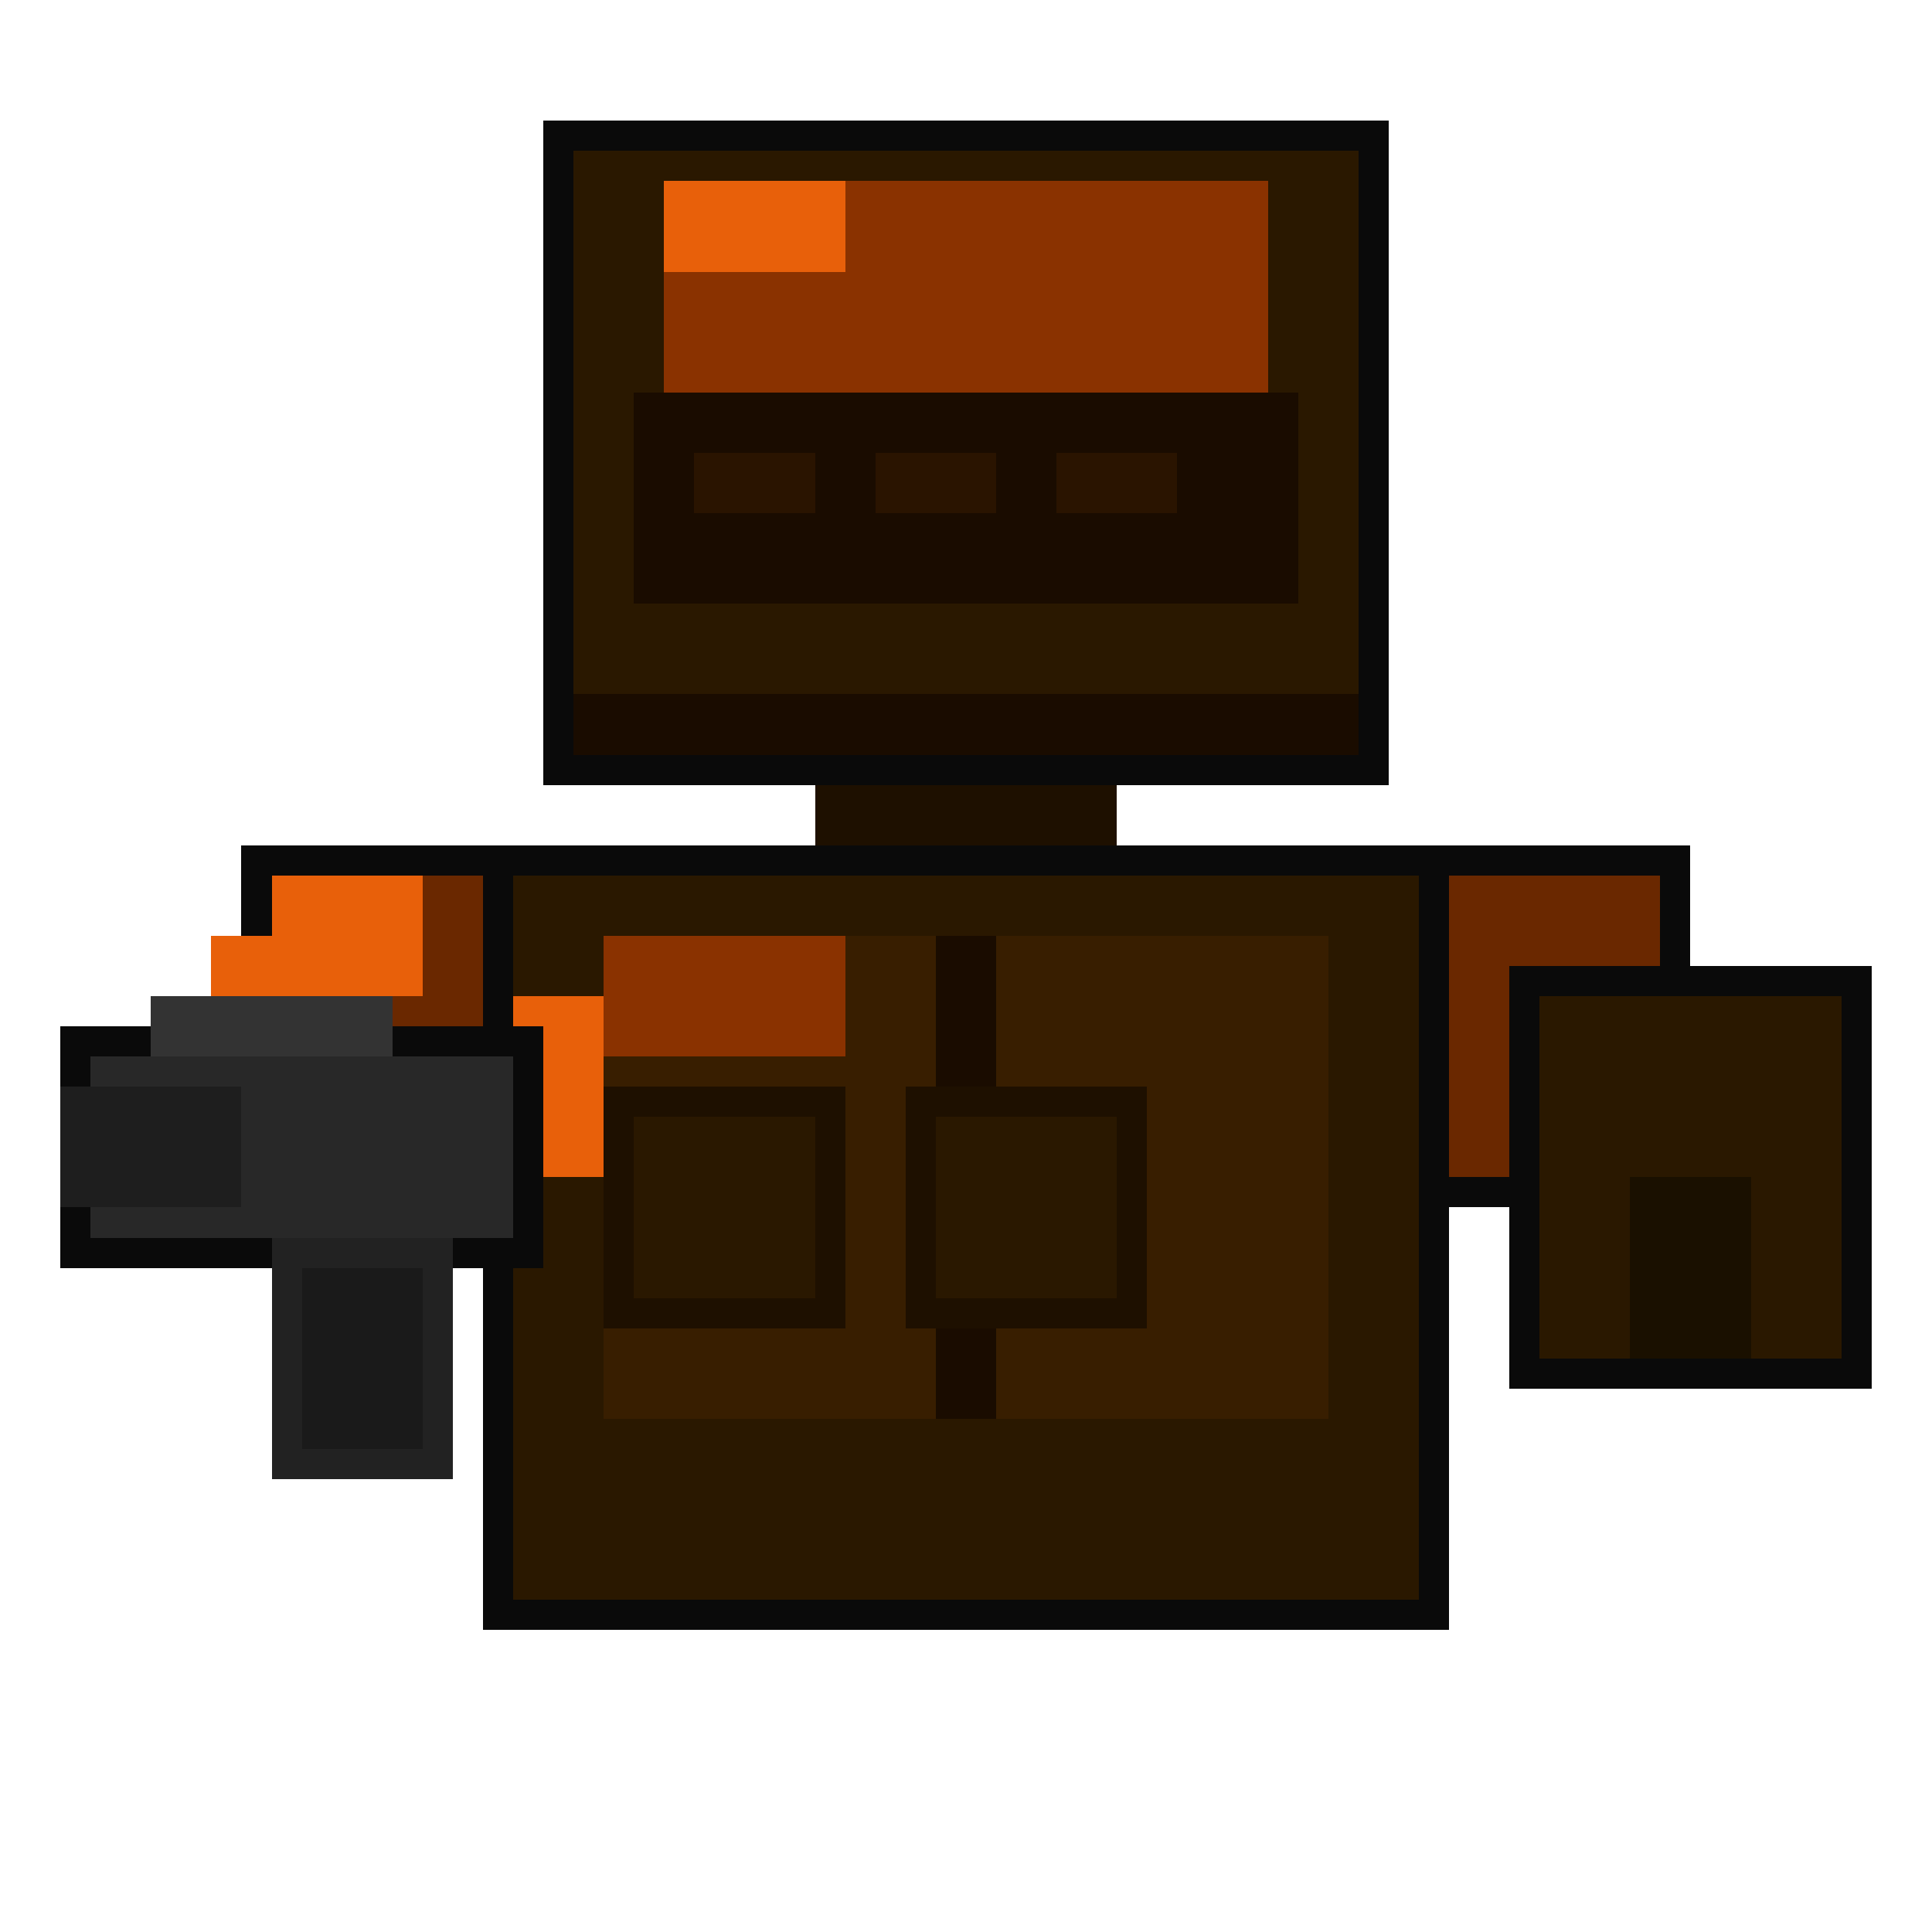
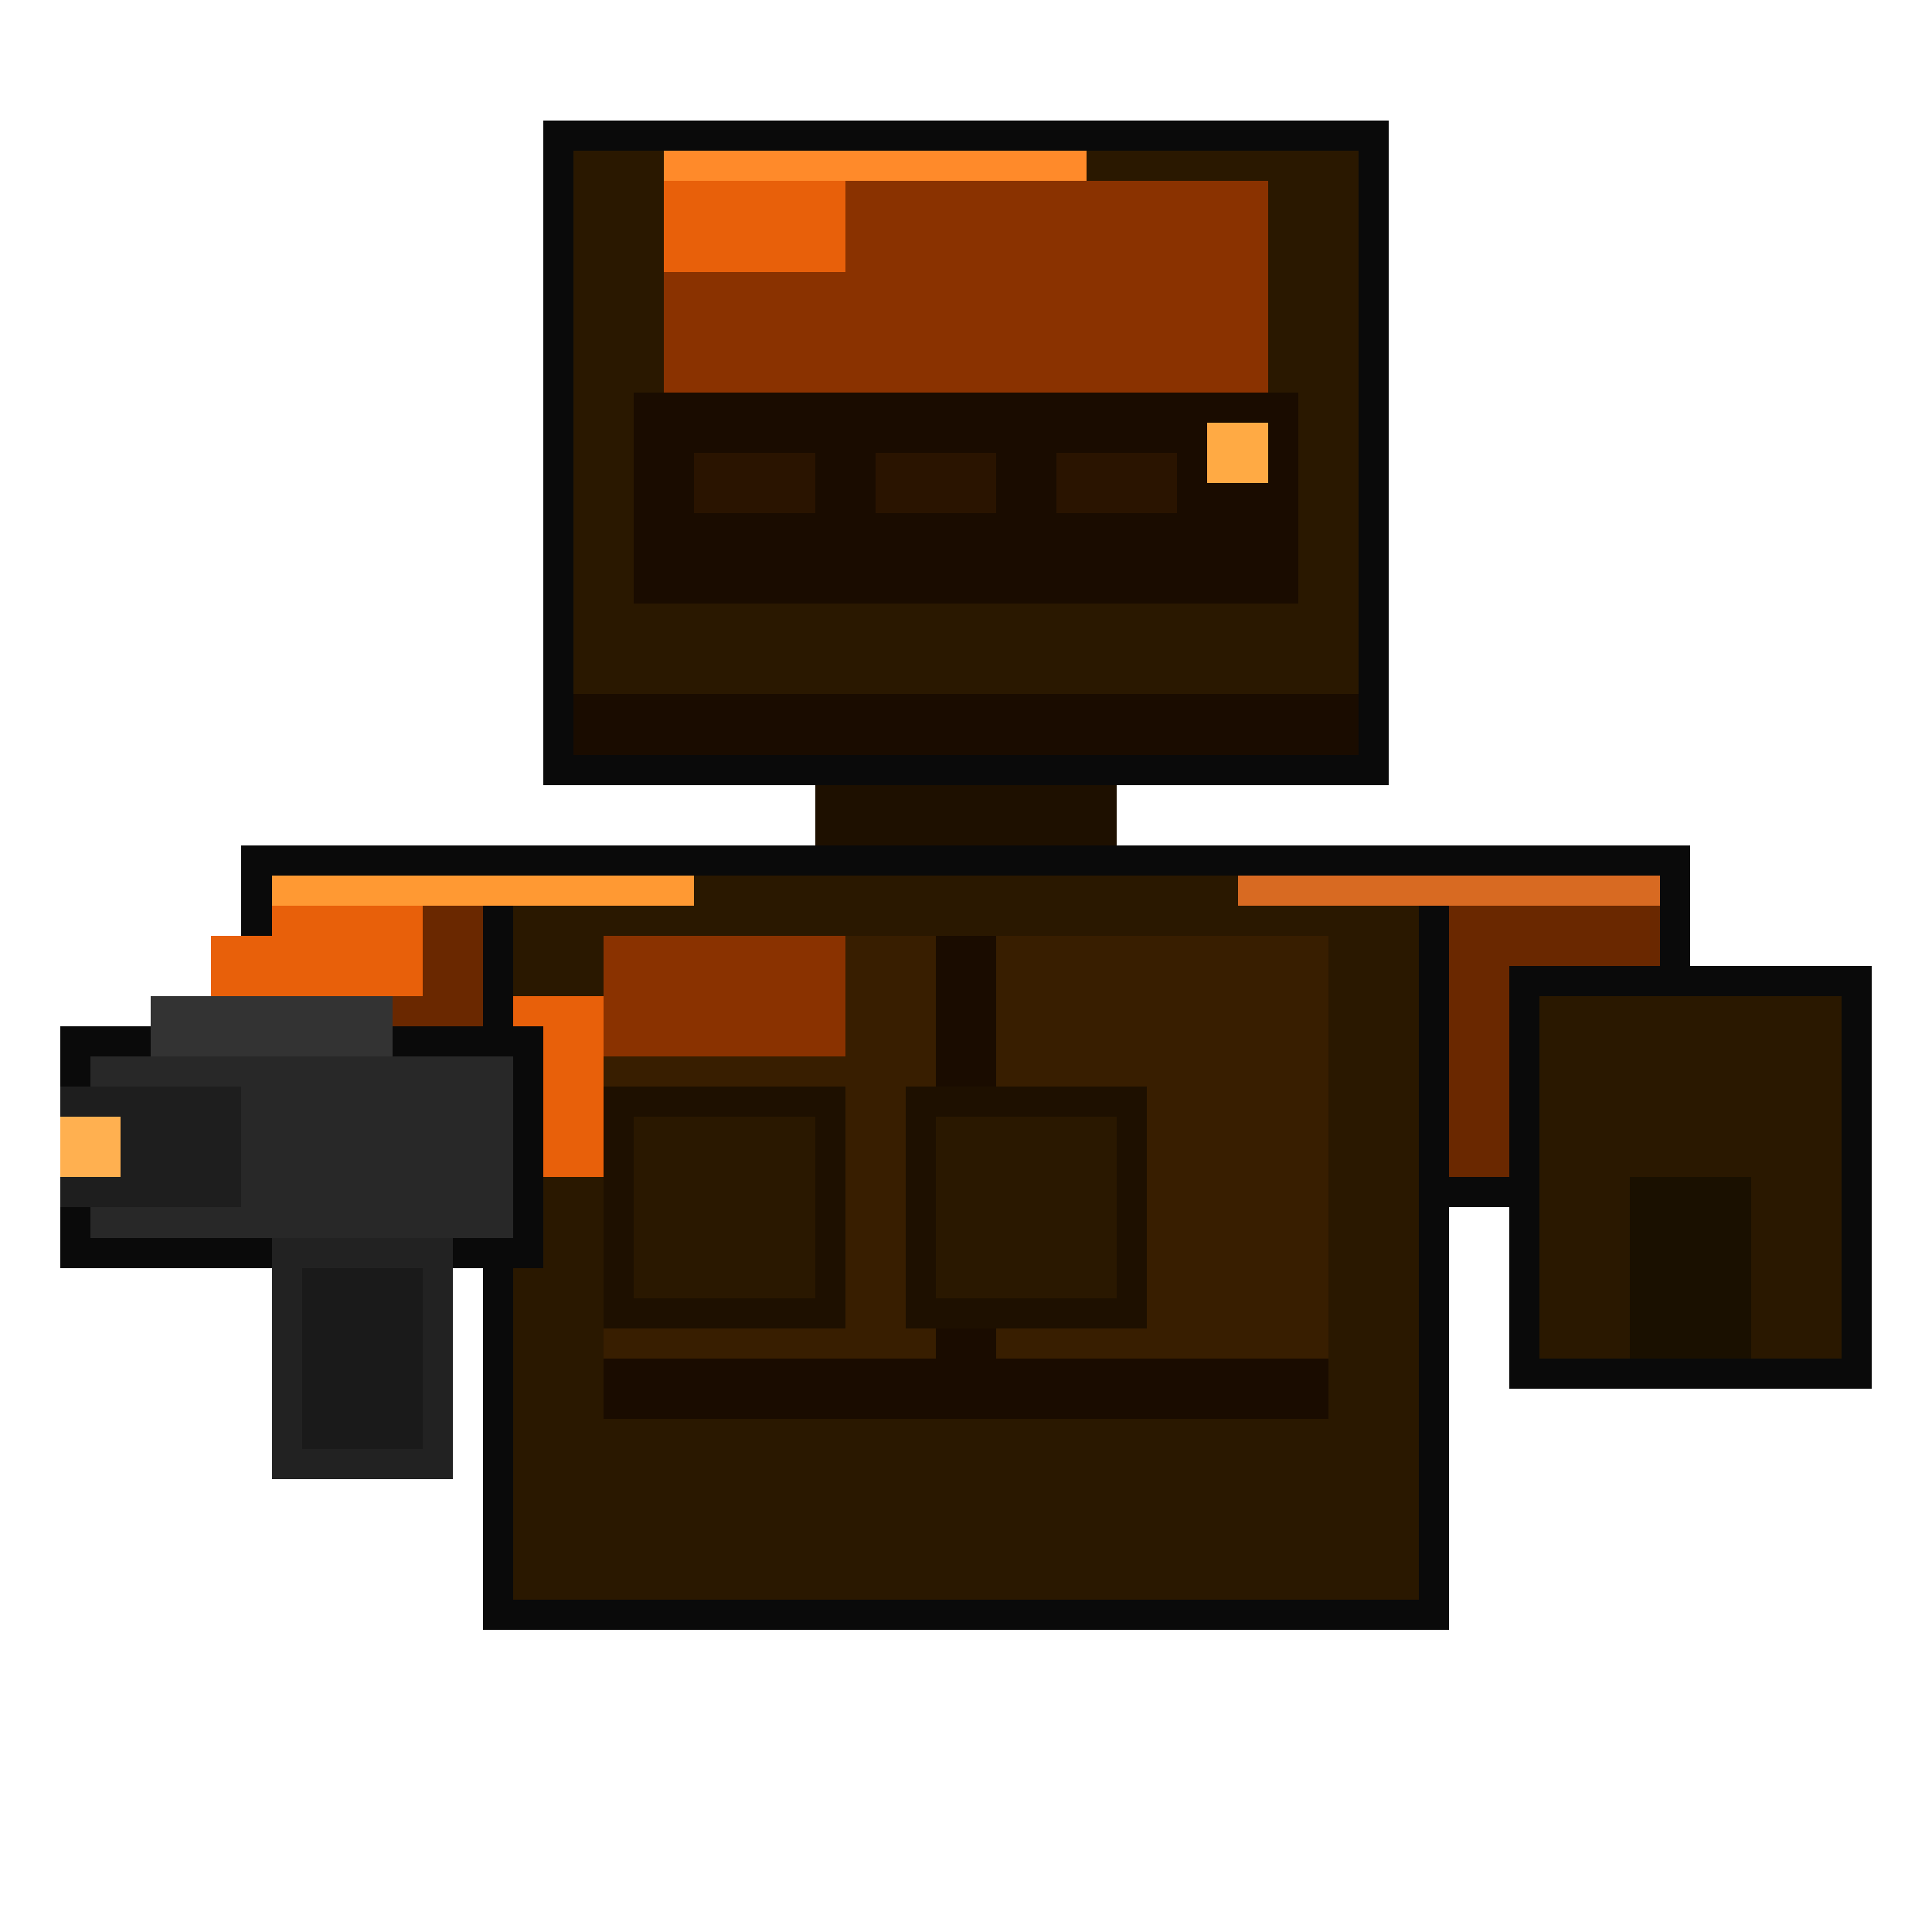
<svg xmlns="http://www.w3.org/2000/svg" viewBox="0 0 64 64" shape-rendering="crispEdges" width="64" height="64">
  <rect x="18" y="4" width="28" height="22" fill="#0A0A0A" />
  <rect x="19" y="5" width="26" height="20" fill="#2A1800" />
  <rect x="22" y="6" width="20" height="10" fill="#8A3200" />
  <rect x="22" y="6" width="6" height="3" fill="#E8600A" />
  <rect x="21" y="13" width="22" height="7" fill="#1A0C00" />
  <rect x="23" y="15" width="4" height="2" fill="#2A1400" />
  <rect x="29" y="15" width="4" height="2" fill="#2A1400" />
  <rect x="35" y="15" width="4" height="2" fill="#2A1400" />
  <rect x="19" y="23" width="26" height="2" fill="#1A0C00" />
  <rect x="27" y="26" width="10" height="5" fill="#1E1000" />
  <rect x="8" y="28" width="16" height="12" fill="#0A0A0A" />
  <rect x="9" y="29" width="14" height="10" fill="#6A2800" />
  <rect x="9" y="29" width="5" height="4" fill="#E8600A" />
  <rect x="40" y="28" width="16" height="12" fill="#0A0A0A" />
  <rect x="41" y="29" width="14" height="10" fill="#6A2800" />
  <rect x="41" y="29" width="5" height="4" fill="#C04A00" />
  <rect x="16" y="28" width="32" height="26" fill="#0A0A0A" />
  <rect x="17" y="29" width="30" height="24" fill="#2A1800" />
  <rect x="20" y="31" width="24" height="16" fill="#381E00" />
  <rect x="31" y="31" width="2" height="16" fill="#1A0C00" />
  <rect x="20" y="31" width="8" height="4" fill="#8A3200" />
  <rect x="20" y="36" width="8" height="8" fill="#1E1000" />
  <rect x="21" y="37" width="6" height="6" fill="#2A1800" />
  <rect x="30" y="36" width="8" height="8" fill="#1E1000" />
  <rect x="31" y="37" width="6" height="6" fill="#2A1800" />
  <rect x="17" y="33" width="3" height="6" fill="#E8600A" />
  <rect x="2" y="34" width="16" height="8" fill="#0A0A0A" />
  <rect x="3" y="35" width="14" height="6" fill="#282828" />
  <rect x="2" y="36" width="6" height="4" fill="#1E1E1E" />
  <rect x="9" y="41" width="6" height="8" fill="#222" />
  <rect x="10" y="42" width="4" height="6" fill="#1A1A1A" />
  <rect x="5" y="33" width="8" height="2" fill="#333" />
  <rect x="7" y="31" width="4" height="2" fill="#E8600A" />
  <rect x="50" y="32" width="12" height="14" fill="#0A0A0A" />
  <rect x="51" y="33" width="10" height="12" fill="#2A1800" />
  <rect x="54" y="39" width="4" height="6" fill="#1A1000" />
+   <rect x="22" y="5" width="14" height="1" fill="#FF8A2A" />
+   <rect x="40" y="14" width="2" height="2" fill="#FFAA44" />
+   <rect x="2" y="37" width="2" height="2" fill="#FFB050" />
+   <rect x="9" y="29" width="14" height="1" fill="#FF9933" />
+   <rect x="41" y="29" width="14" height="1" fill="#D86A22" />
+   <rect x="20" y="45" width="24" height="2" fill="#1A0C00" />
</svg>
